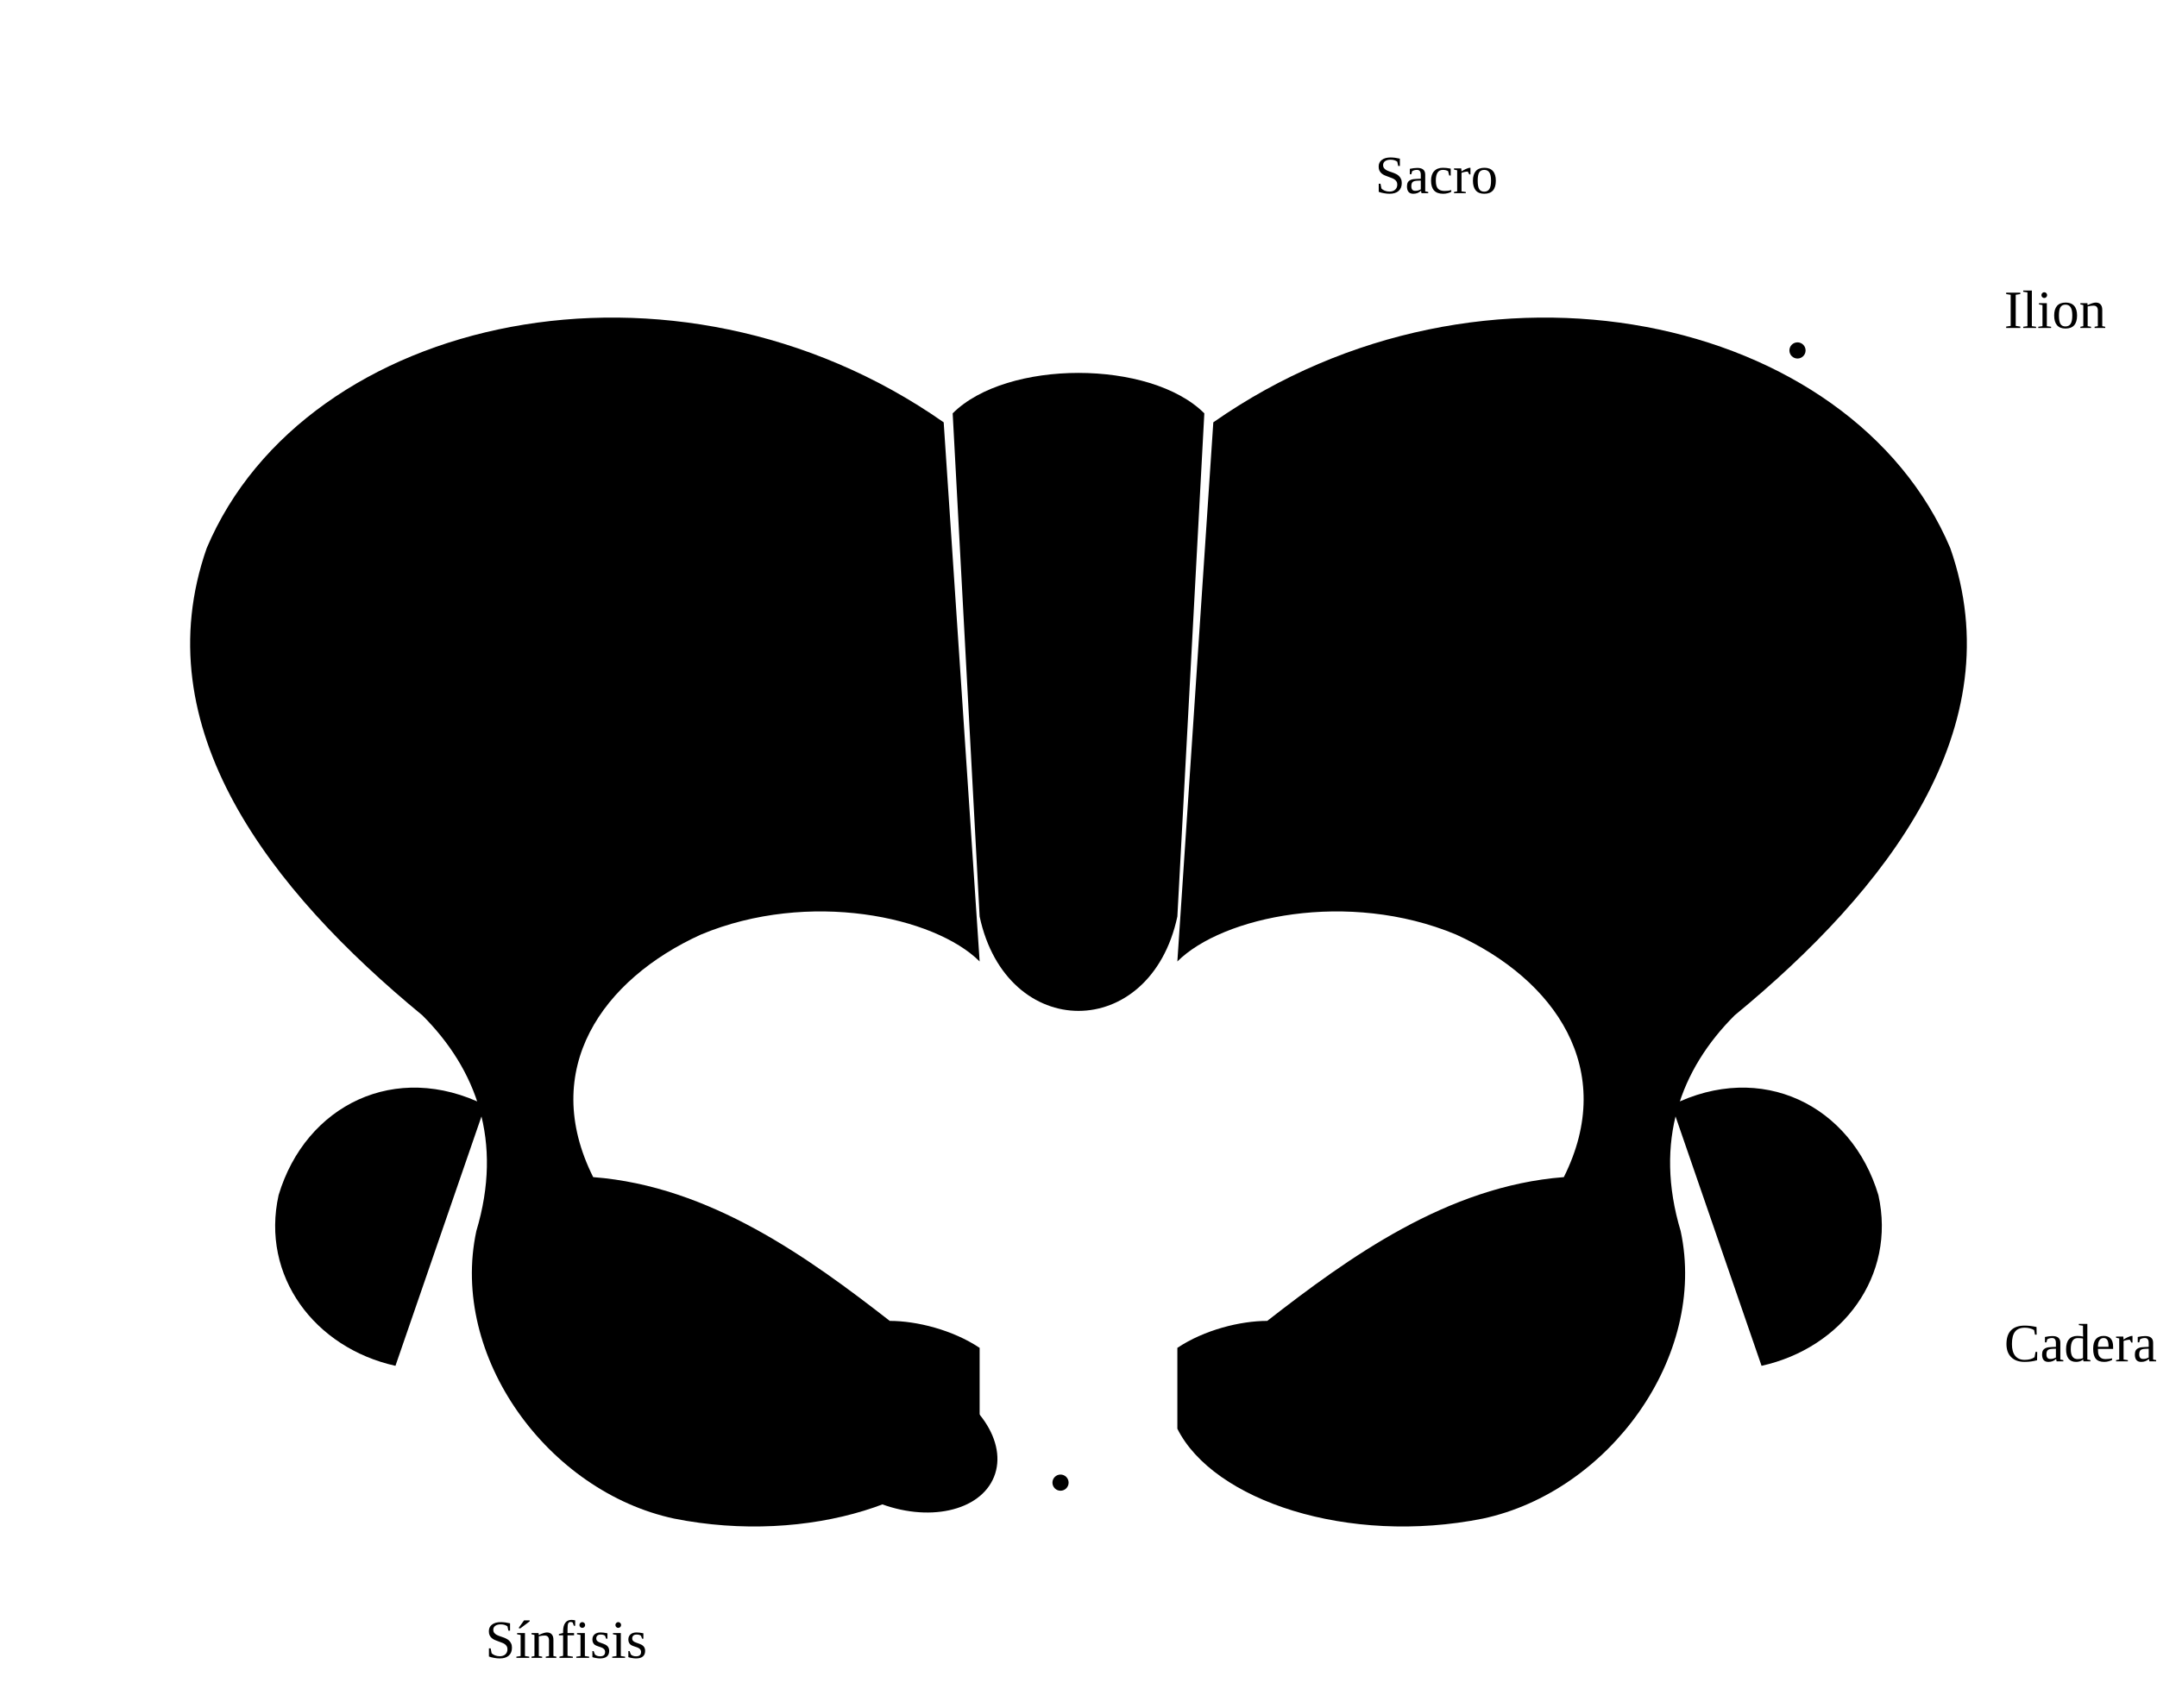
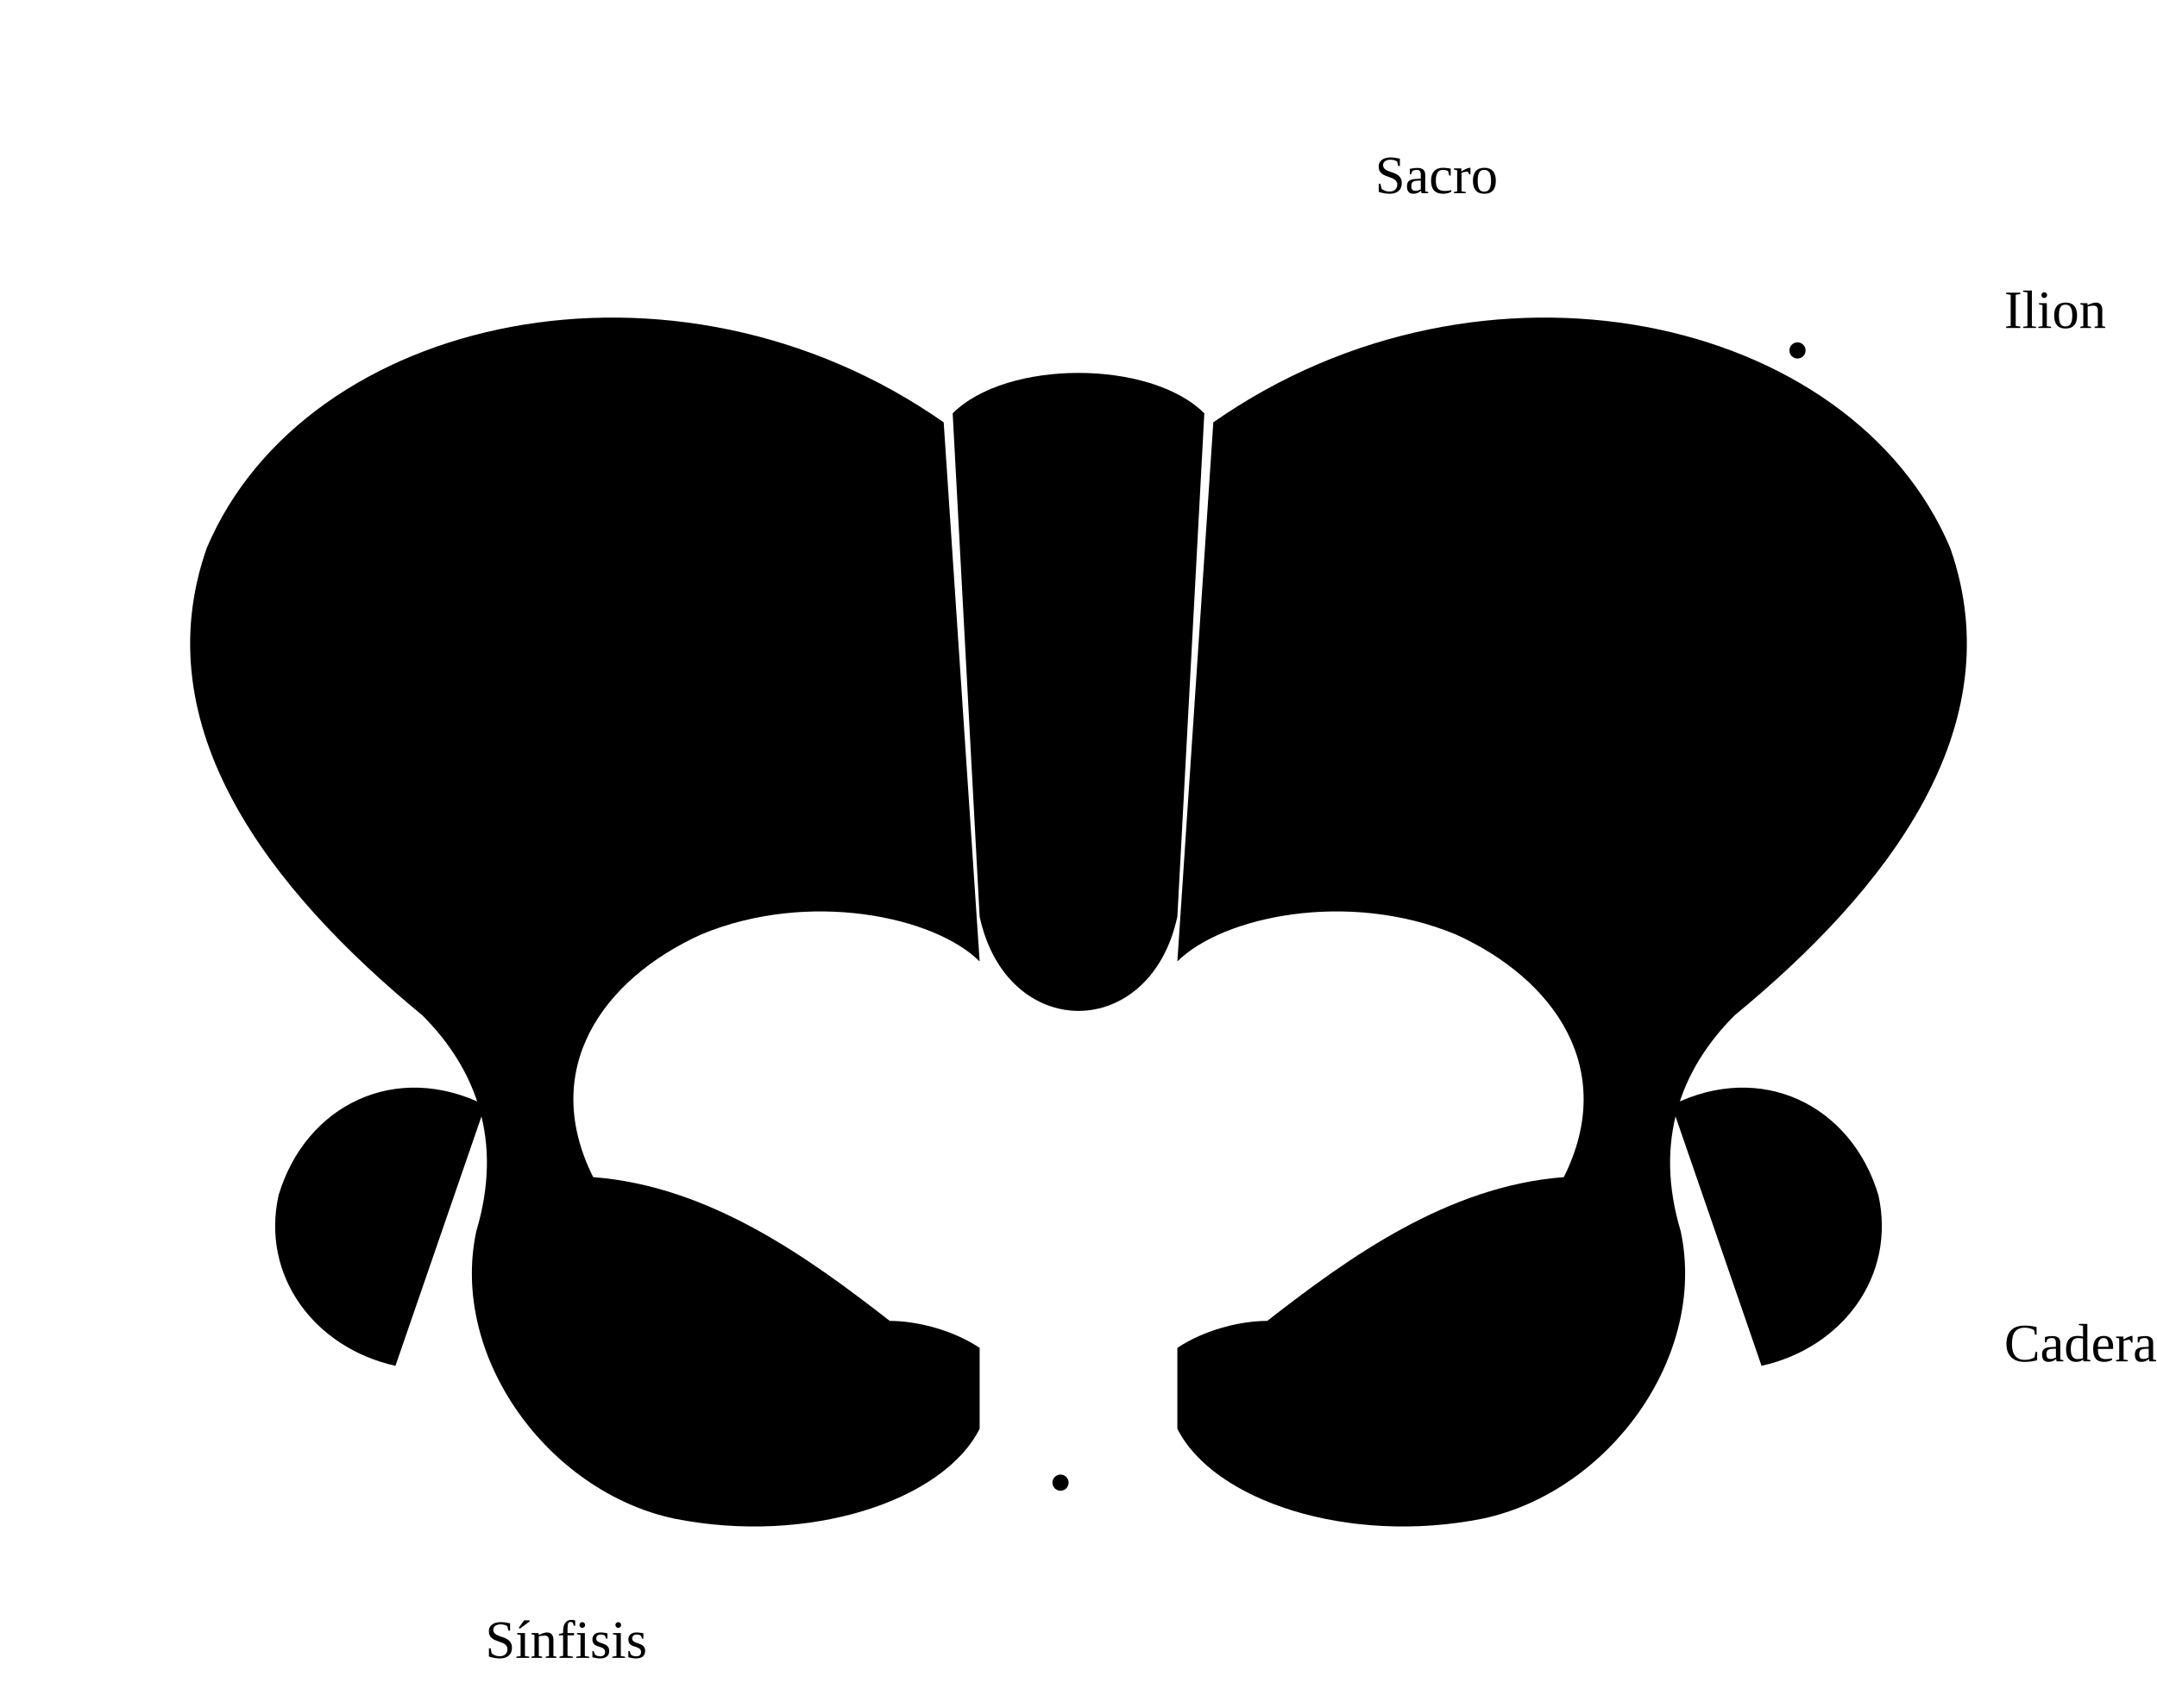
<svg xmlns="http://www.w3.org/2000/svg" class="plate plate-pelvis" viewBox="0 0 480 380" role="img" aria-label="Pelvis, vista anterior">
  <g class="ink">
    <path class="ln" d="M212,92 C224,80 256,80 268,92 L262,204 C256,232 224,232 218,204 Z" pathLength="1" />
    <path class="ln ln-thin" d="M249.5,118 a2.5,2.5 0 1 0 5,0 a2.5,2.5 0 1 0 -5,0" pathLength="1" />
    <path class="ln ln-thin" d="M225.5,118 a2.5,2.5 0 1 0 5,0 a2.5,2.5 0 1 0 -5,0" pathLength="1" />
    <path class="ln ln-thin" d="M248,140 a2.5,2.5 0 1 0 5,0 a2.5,2.5 0 1 0 -5,0" pathLength="1" />
    <path class="ln ln-thin" d="M227,140 a2.5,2.5 0 1 0 5,0 a2.5,2.5 0 1 0 -5,0" pathLength="1" />
    <path class="ln ln-thin" d="M246.5,162 a2.5,2.5 0 1 0 5,0 a2.5,2.5 0 1 0 -5,0" pathLength="1" />
    <path class="ln ln-thin" d="M228.5,162 a2.5,2.5 0 1 0 5,0 a2.5,2.5 0 1 0 -5,0" pathLength="1" />
    <path class="ln ln-thin" d="M245,184 a2.5,2.5 0 1 0 5,0 a2.5,2.5 0 1 0 -5,0" pathLength="1" />
    <path class="ln ln-thin" d="M230,184 a2.5,2.5 0 1 0 5,0 a2.5,2.5 0 1 0 -5,0" pathLength="1" />
    <path class="ln" d="M270,94 C330,52 412,70 434,122 C448,162 420,198 386,226 C374,238 368,254 374,274 C380,302 358,332 330,338 C300,344 270,334 262,318 L262,300 C268,296 276,294 282,294 C300,280 322,264 348,262 C360,238 346,218 324,208 C300,198 272,204 262,214" pathLength="1" />
    <path class="ln" d="M298,304 a22,15 0 1 0 44,0 a22,15 0 1 0 -44,0" pathLength="1" transform="rotate(-22 320 304)" />
    <path class="ln ln-thin ln-dash" d="M372,246 C392,236 412,246 418,266 C422,284 410,300 392,304" pathLength="1" />
    <path class="ln" d="M210,94 C150,52 68,70 46,122 C32,162 60,198 94,226 C106,238 112,254 106,274 C100,302 122,332 150,338 C180,344 210,334 218,318 L218,300 C212,296 204,294 198,294 C180,280 158,264 132,262 C120,238 134,218 156,208 C180,198 208,204 218,214" pathLength="1" />
-     <path class="ln" d="M182,304 a22,15 0 1 0 44,0 a22,15 0 1 0 -44,0" pathLength="1" transform="rotate(22 160 304)" />
+     <path class="ln" d="M138,304 a22,15 0 1 0 44,0 a22,15 0 1 0 -44,0" pathLength="1" transform="rotate(22 160 304)" />
    <path class="ln ln-thin ln-dash" d="M108,246 C88,236 68,246 62,266 C58,284 70,300 88,304" pathLength="1" />
    <path class="ln ln-thin" d="M236,318 L244,318 M236,326 L244,326" pathLength="1" />
  </g>
  <g class="lbl">
    <line x1="400" y1="78" x2="440" y2="70" />
    <circle cx="400" cy="78" r="1.8" />
    <text x="446" y="73" text-anchor="start">Ilion</text>
  </g>
  <g class="lbl">
    <line x1="246" y1="88" x2="300" y2="40" />
    <circle cx="246" cy="88" r="1.8" />
    <text x="306" y="43" text-anchor="start">Sacro</text>
  </g>
  <g class="lbl">
    <line x1="410" y1="286" x2="440" y2="300" />
    <circle cx="410" cy="286" r="1.8" />
    <text x="446" y="303" text-anchor="start">Cadera</text>
  </g>
  <g class="lbl">
    <line x1="236" y1="330" x2="150" y2="366" />
    <circle cx="236" cy="330" r="1.8" />
    <text x="144" y="369" text-anchor="end">Sínfisis</text>
  </g>
</svg>
